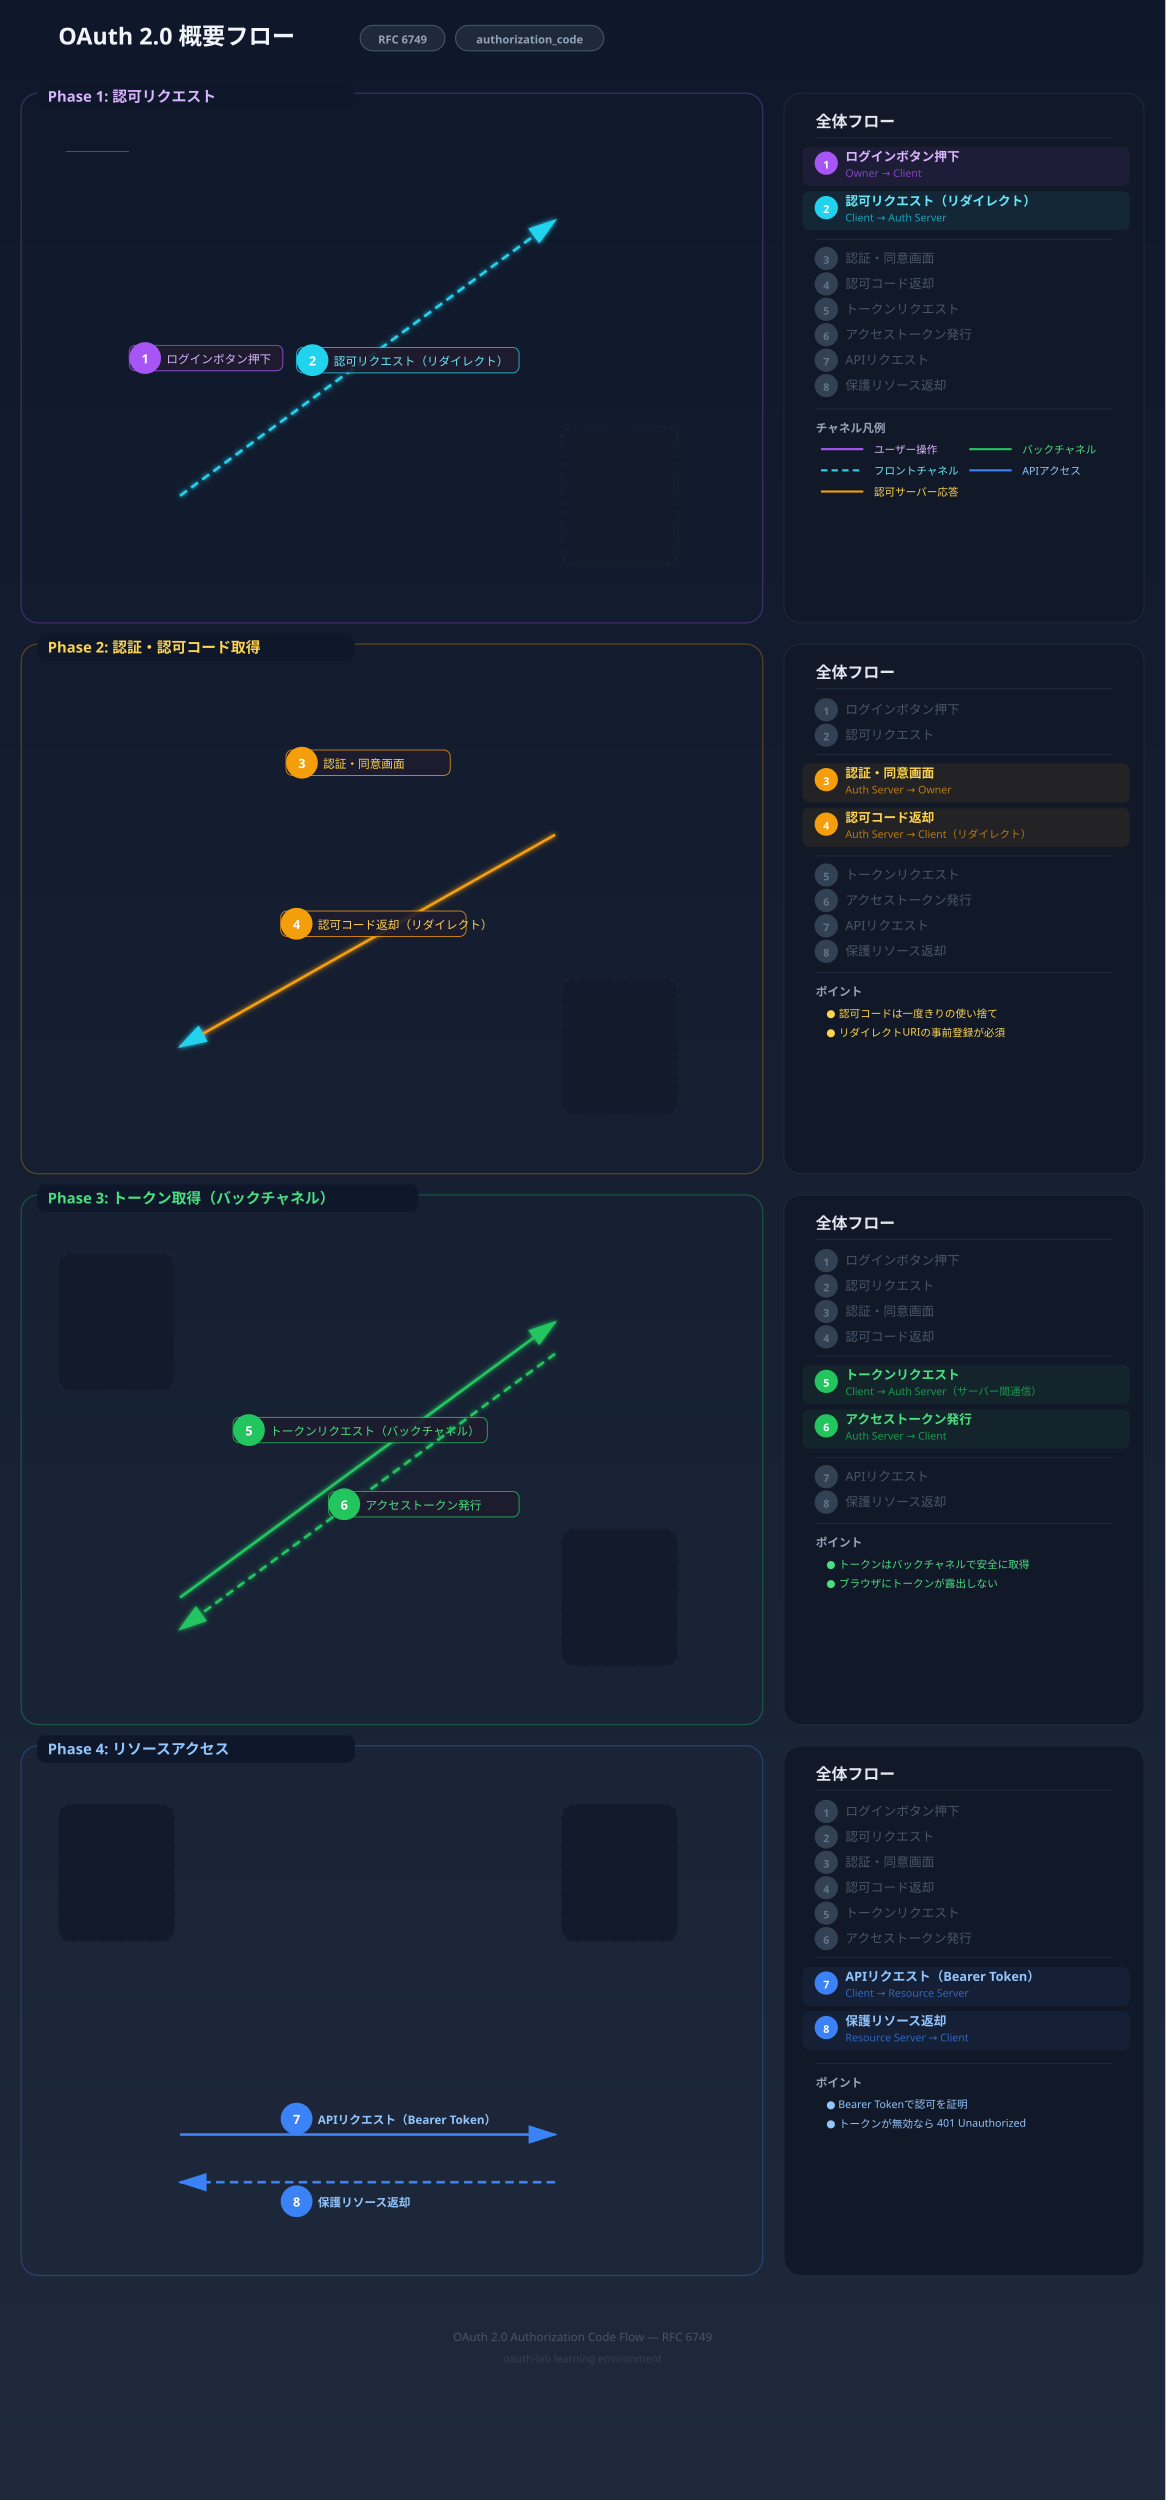
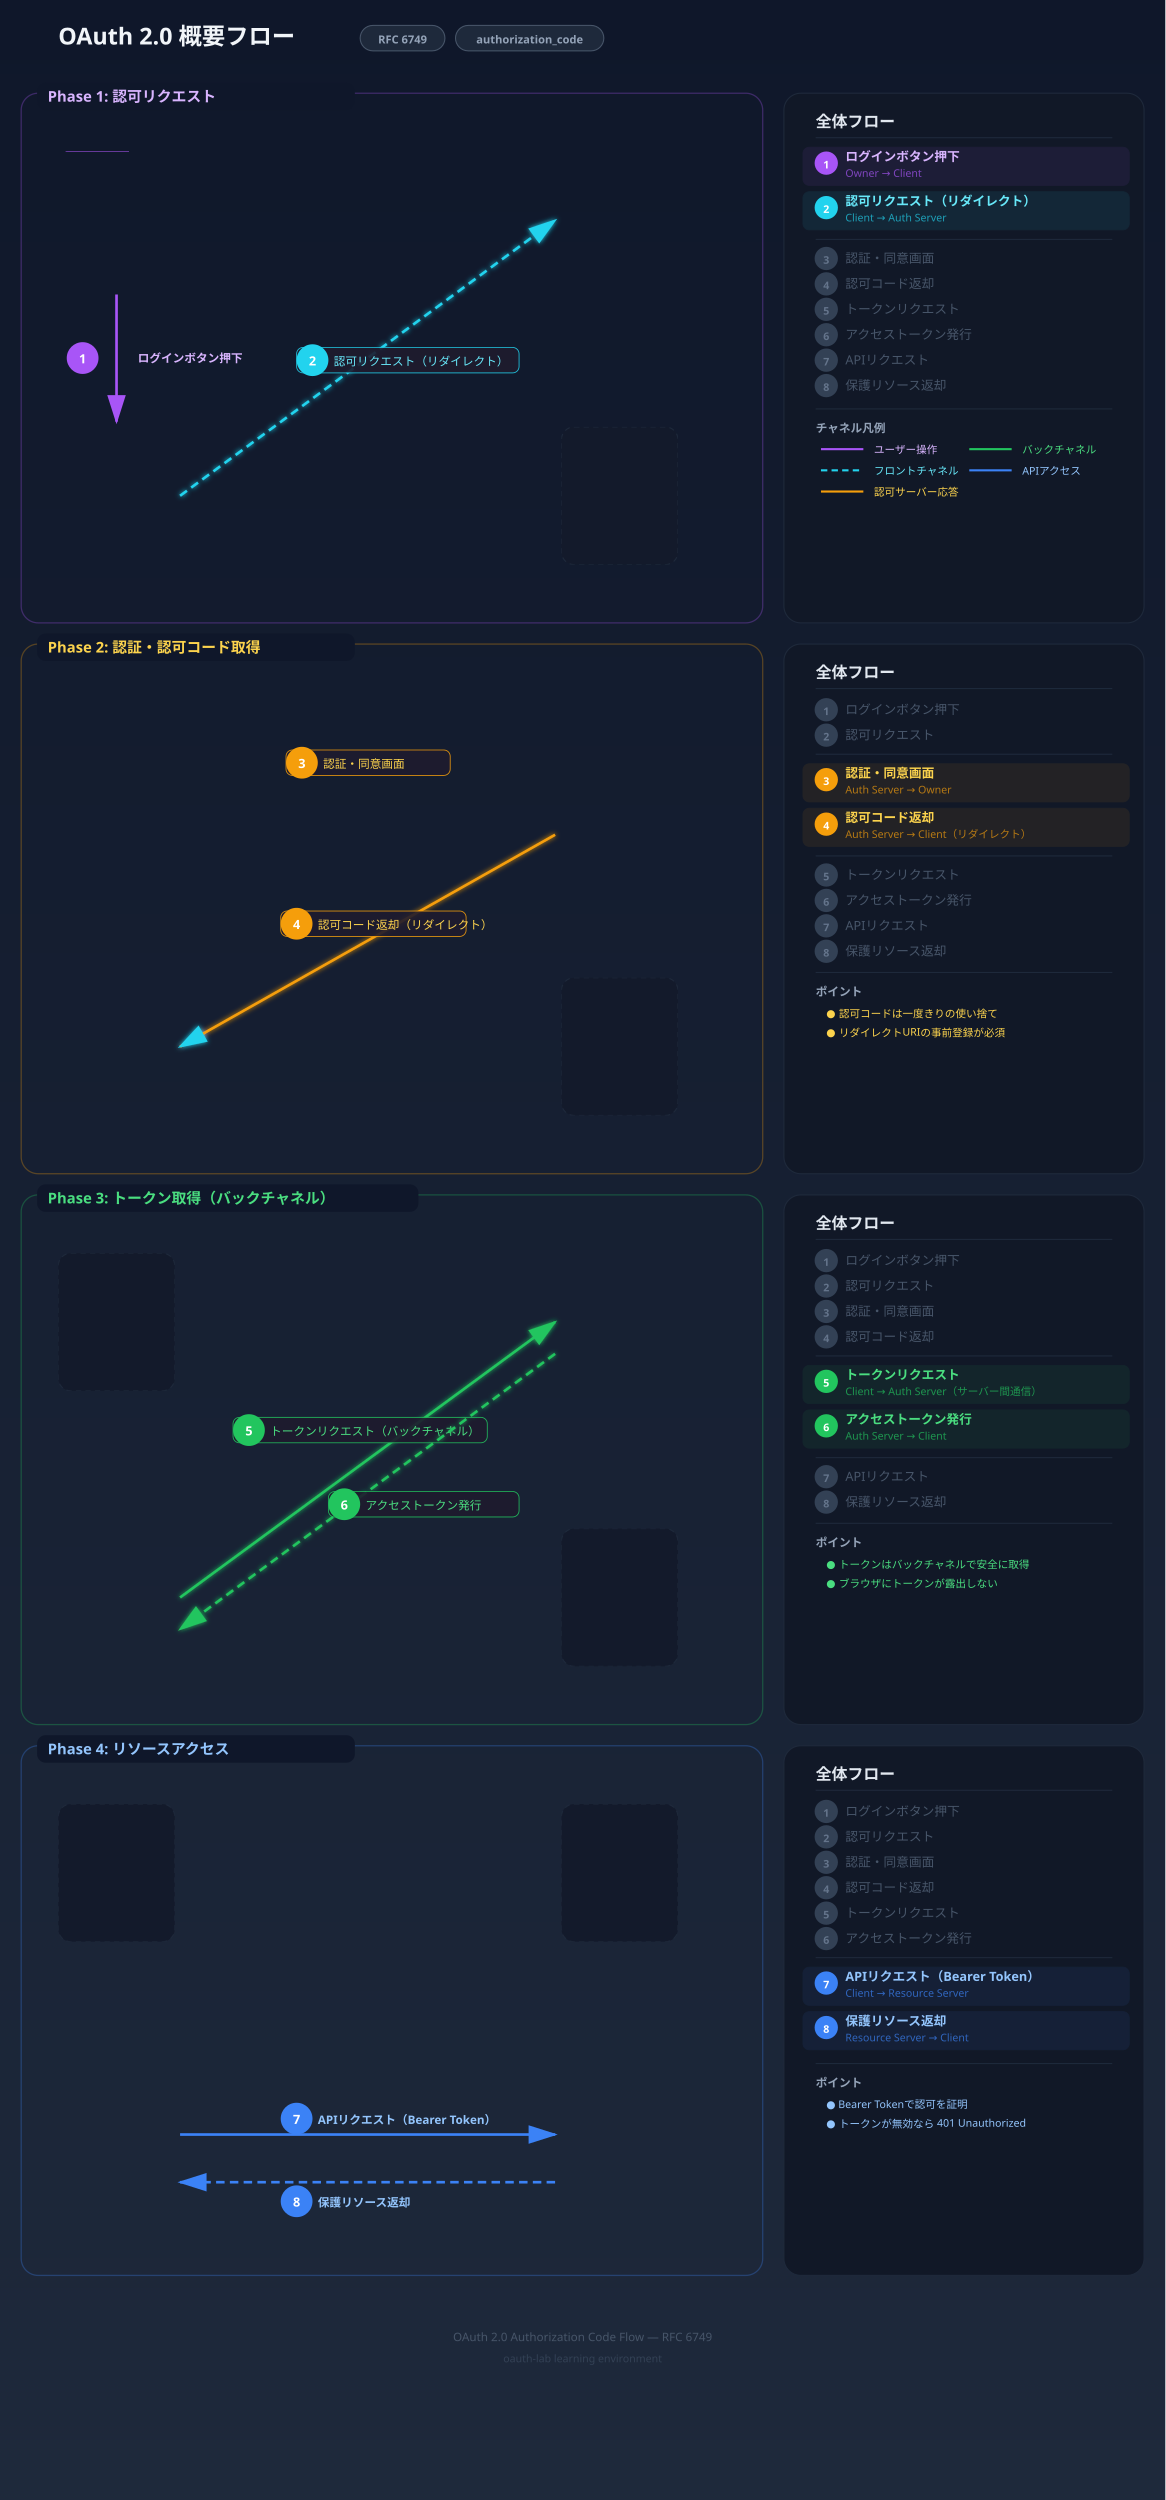
<svg xmlns="http://www.w3.org/2000/svg" viewBox="0 0 1100 2360" font-family="'Segoe UI', system-ui, sans-serif">
  <defs>
    <linearGradient id="bgGrad" x1="0" y1="0" x2="0" y2="1">
      <stop offset="0%" stop-color="#0f172a" />
      <stop offset="100%" stop-color="#1e293b" />
    </linearGradient>
    <filter id="shadow">
      <feDropShadow dx="0" dy="2" stdDeviation="4" flood-color="#000" flood-opacity="0.35" />
    </filter>
    <filter id="glow">
      <feGaussianBlur stdDeviation="2.5" result="blur" />
      <feMerge>
        <feMergeNode in="blur" />
        <feMergeNode in="SourceGraphic" />
      </feMerge>
    </filter>
    <marker id="arrowPurple" markerWidth="11" markerHeight="7" refX="10" refY="3.5" orient="auto">
      <polygon points="0 0, 11 3.5, 0 7" fill="#a855f7" />
    </marker>
    <marker id="arrowCyan" markerWidth="11" markerHeight="7" refX="10" refY="3.5" orient="auto">
      <polygon points="0 0, 11 3.5, 0 7" fill="#22d3ee" />
    </marker>
    <marker id="arrowAmber" markerWidth="11" markerHeight="7" refX="10" refY="3.5" orient="auto">
      <polygon points="0 0, 11 3.5, 0 7" fill="#f59e0b" />
    </marker>
    <marker id="arrowGreen" markerWidth="11" markerHeight="7" refX="10" refY="3.5" orient="auto">
      <polygon points="0 0, 11 3.5, 0 7" fill="#22c55e" />
    </marker>
    <marker id="arrowBlue" markerWidth="11" markerHeight="7" refX="10" refY="3.5" orient="auto">
      <polygon points="0 0, 11 3.5, 0 7" fill="#3b82f6" />
    </marker>
    <symbol id="owner" viewBox="0 0 110 130">
      <rect x="0" y="0" width="110" height="130" rx="12" fill="#1e1b2e" stroke="#a855f7" stroke-width="1.6" />
      <g transform="translate(55, 32)">
        <circle cx="0" cy="-8" r="11" fill="none" stroke="#a855f7" stroke-width="1.5" />
        <circle cx="-3" cy="-10" r="1.2" fill="#a855f7" />
        <circle cx="3" cy="-10" r="1.2" fill="#a855f7" />
        <path d="M-2.5,-4 Q0,-1 2.5,-4" fill="none" stroke="#a855f7" stroke-width="1" stroke-linecap="round" />
        <path d="M-13,28 Q-13,10 0,6 Q13,10 13,28" fill="none" stroke="#a855f7" stroke-width="1.5" />
        <line x1="-13" y1="28" x2="13" y2="28" stroke="#a855f7" stroke-width="1.5" stroke-linecap="round" />
        <rect x="17" y="-18" width="20" height="14" rx="2" fill="none" stroke="#a855f7" stroke-width="0.8" opacity="0.5" />
        <rect x="19" y="-16" width="5" height="5" rx="1" fill="#a855f7" opacity="0.3" />
      </g>
      <text x="55" y="100" text-anchor="middle" fill="#d8b4fe" font-size="12" font-weight="700">リソース所有者</text>
      <text x="55" y="116" text-anchor="middle" fill="#a855f7" font-size="8.5" opacity="0.7">(Resource Owner)</text>
    </symbol>
    <symbol id="client" viewBox="0 0 110 130">
      <rect x="0" y="0" width="110" height="130" rx="12" fill="#1e1b2e" stroke="#22d3ee" stroke-width="1.6" />
      <g transform="translate(55, 34)">
        <rect x="-18" y="-16" width="36" height="26" rx="3" fill="none" stroke="#22d3ee" stroke-width="1.3" />
        <rect x="-14" y="-12" width="28" height="18" rx="1" fill="#22d3ee" opacity="0.05" />
        <circle cx="0" cy="-3" r="6.5" fill="none" stroke="#22d3ee" stroke-width="1" />
        <circle cx="0" cy="-3" r="2.5" fill="none" stroke="#22d3ee" stroke-width="0.8" />
        <line x1="0" y1="-11" x2="0" y2="-9.5" stroke="#22d3ee" stroke-width="1" />
        <line x1="0" y1="3.5" x2="0" y2="5" stroke="#22d3ee" stroke-width="1" />
        <line x1="-8" y1="-3" x2="-6.5" y2="-3" stroke="#22d3ee" stroke-width="1" />
        <line x1="6.5" y1="-3" x2="8" y2="-3" stroke="#22d3ee" stroke-width="1" />
        <line x1="0" y1="13" x2="0" y2="18" stroke="#22d3ee" stroke-width="1.3" />
        <line x1="-9" y1="18" x2="9" y2="18" stroke="#22d3ee" stroke-width="1.3" stroke-linecap="round" />
      </g>
      <text x="55" y="100" text-anchor="middle" fill="#67e8f9" font-size="12" font-weight="700">クライアント</text>
      <text x="55" y="116" text-anchor="middle" fill="#22d3ee" font-size="8.5" opacity="0.7">(Client)</text>
    </symbol>
    <symbol id="authsv" viewBox="0 0 110 130">
      <rect x="0" y="0" width="110" height="130" rx="12" fill="#1e1b2e" stroke="#f59e0b" stroke-width="1.6" />
      <g transform="translate(55, 32)">
        <path d="M0,-22 L14,-15 L14,1 Q14,14 0,20 Q-14,14 -14,1 L-14,-15 Z" fill="none" stroke="#f59e0b" stroke-width="1.4" />
        <rect x="-6" y="-3" width="12" height="10" rx="2" fill="none" stroke="#f59e0b" stroke-width="1.2" />
        <path d="M-3.5,-3 L-3.5,-7 Q-3.5,-12 0,-12 Q3.5,-12 3.5,-7 L3.5,-3" fill="none" stroke="#f59e0b" stroke-width="1.2" />
        <circle cx="0" cy="2" r="1.5" fill="#f59e0b" />
        <line x1="0" y1="3.5" x2="0" y2="6" stroke="#f59e0b" stroke-width="1.1" />
      </g>
      <text x="55" y="100" text-anchor="middle" fill="#fcd34d" font-size="12" font-weight="700">認可サーバー</text>
      <text x="55" y="116" text-anchor="middle" fill="#f59e0b" font-size="8.5" opacity="0.7">(Auth Server)</text>
    </symbol>
    <symbol id="ressv" viewBox="0 0 110 130">
      <rect x="0" y="0" width="110" height="130" rx="12" fill="#1e1b2e" stroke="#3b82f6" stroke-width="1.6" />
      <g transform="translate(55, 30)">
        <rect x="-18" y="-18" width="36" height="11" rx="2" fill="none" stroke="#3b82f6" stroke-width="1.2" />
        <circle cx="-10" cy="-12.5" r="1.5" fill="#3b82f6" />
        <circle cx="-5" cy="-12.5" r="1.5" fill="#3b82f6" />
        <rect x="-18" y="-3" width="36" height="11" rx="2" fill="none" stroke="#3b82f6" stroke-width="1.2" />
        <circle cx="-10" cy="2.5" r="1.5" fill="#3b82f6" />
        <circle cx="-5" cy="2.5" r="1.5" fill="#3b82f6" />
        <rect x="-18" y="12" width="36" height="11" rx="2" fill="none" stroke="#3b82f6" stroke-width="1.2" />
        <circle cx="-10" cy="17.5" r="1.5" fill="#3b82f6" />
        <circle cx="-5" cy="17.5" r="1.5" fill="#3b82f6" />
        <g transform="translate(24, 8)">
          <rect x="-5" y="-2" width="10" height="7" rx="1.5" fill="#1e1b2e" stroke="#3b82f6" stroke-width="1" />
          <path d="M-2.5,-2 L-2.5,-5 Q-2.5,-8 0,-8 Q2.5,-8 2.5,-5 L2.5,-2" fill="none" stroke="#3b82f6" stroke-width="1" />
        </g>
      </g>
      <text x="55" y="100" text-anchor="middle" fill="#93c5fd" font-size="12" font-weight="700">リソースサーバー</text>
      <text x="55" y="116" text-anchor="middle" fill="#3b82f6" font-size="8.5" opacity="0.7">(Resource Server)</text>
    </symbol>
    <symbol id="dimbox" viewBox="0 0 110 130">
      <rect x="0" y="0" width="110" height="130" rx="12" fill="#131a2b" stroke="#1e293b" stroke-width="1" stroke-dasharray="5,4" />
    </symbol>
  </defs>
  <rect width="1100" height="2360" fill="url(#bgGrad)" />
  <text x="55" y="42" fill="#f1f5f9" font-size="22" font-weight="700">OAuth 2.0 概要フロー</text>
  <rect x="340" y="24" width="80" height="24" rx="12" fill="#1e293b" stroke="#475569" stroke-width="1" />
  <text x="380" y="41" text-anchor="middle" fill="#94a3b8" font-size="10.5" font-weight="600">RFC 6749</text>
  <rect x="430" y="24" width="140" height="24" rx="12" fill="#1e293b" stroke="#475569" stroke-width="1" />
  <text x="500" y="41" text-anchor="middle" fill="#94a3b8" font-size="10.5" font-weight="600">authorization_code</text>
  <g>
    <rect x="20" y="88" width="700" height="500" rx="16" fill="none" stroke="#a855f7" stroke-width="1.2" opacity="0.3" />
    <rect x="35" y="78" width="300" height="26" rx="8" fill="#0f172a" />
    <text x="45" y="96" fill="#d8b4fe" font-size="14" font-weight="700">Phase 1: 認可リクエスト</text>
    <use href="#owner" x="55" y="143" width="110" height="130" filter="url(#shadow)" />
    <use href="#client" x="55" y="403" width="110" height="130" filter="url(#shadow)" />
    <use href="#authsv" x="530" y="143" width="110" height="130" filter="url(#shadow)" />
    <use href="#dimbox" x="530" y="403" width="110" height="130" />
    <line x1="170" y1="468" x2="524" y2="208" stroke="#22d3ee" stroke-width="2.5" stroke-dasharray="8,5" marker-end="url(#arrowCyan)" filter="url(#glow)" />
    <rect x="280" y="328" width="210" height="24" rx="6" fill="#1e1b2e" stroke="#22d3ee" stroke-width="0.8" opacity="0.9" />
    <circle cx="295" cy="340" r="15" fill="#22d3ee" />
    <text x="295" y="345" text-anchor="middle" fill="#fff" font-size="12" font-weight="700">2</text>
    <text x="315" y="345" fill="#67e8f9" font-size="11">認可リクエスト（リダイレクト）</text>
  </g>
  <g>
    <rect x="740" y="88" width="340" height="500" rx="16" fill="#111827" stroke="#1e293b" stroke-width="1" />
    <text x="770" y="120" fill="#e2e8f0" font-size="15" font-weight="700">全体フロー</text>
    <line x1="770" y1="130" x2="1050" y2="130" stroke="#1e293b" stroke-width="1" />
    <g font-size="12">
      <rect x="758" y="139" width="308" height="36" rx="6" fill="#a855f7" opacity="0.08" stroke="#a855f7" stroke-width="0.8" />
      <circle cx="780" cy="154" r="11" fill="#a855f7" />
      <text x="780" y="159" text-anchor="middle" fill="#fff" font-size="10" font-weight="700">1</text>
      <text x="798" y="152" fill="#d8b4fe" font-weight="600">ログインボタン押下</text>
      <text x="798" y="167" fill="#a855f7" font-size="10" opacity="0.7">Owner → Client</text>
      <rect x="758" y="181" width="308" height="36" rx="6" fill="#22d3ee" opacity="0.08" stroke="#22d3ee" stroke-width="0.8" />
      <circle cx="780" cy="196" r="11" fill="#22d3ee" />
      <text x="780" y="201" text-anchor="middle" fill="#fff" font-size="10" font-weight="700">2</text>
      <text x="798" y="194" fill="#67e8f9" font-weight="600">認可リクエスト（リダイレクト）</text>
      <text x="798" y="209" fill="#22d3ee" font-size="10" opacity="0.7">Client → Auth Server</text>
      <line x1="770" y1="226" x2="1050" y2="226" stroke="#1e293b" stroke-width="1" />
      <circle cx="780" cy="244" r="11" fill="#334155" />
      <text x="780" y="249" text-anchor="middle" fill="#64748b" font-size="10" font-weight="700">3</text>
      <text x="798" y="248" fill="#475569">認証・同意画面</text>
      <circle cx="780" cy="268" r="11" fill="#334155" />
      <text x="780" y="273" text-anchor="middle" fill="#64748b" font-size="10" font-weight="700">4</text>
      <text x="798" y="272" fill="#475569">認可コード返却</text>
      <circle cx="780" cy="292" r="11" fill="#334155" />
      <text x="780" y="297" text-anchor="middle" fill="#64748b" font-size="10" font-weight="700">5</text>
      <text x="798" y="296" fill="#475569">トークンリクエスト</text>
      <circle cx="780" cy="316" r="11" fill="#334155" />
      <text x="780" y="321" text-anchor="middle" fill="#64748b" font-size="10" font-weight="700">6</text>
      <text x="798" y="320" fill="#475569">アクセストークン発行</text>
      <circle cx="780" cy="340" r="11" fill="#334155" />
      <text x="780" y="345" text-anchor="middle" fill="#64748b" font-size="10" font-weight="700">7</text>
      <text x="798" y="344" fill="#475569">APIリクエスト</text>
      <circle cx="780" cy="364" r="11" fill="#334155" />
      <text x="780" y="369" text-anchor="middle" fill="#64748b" font-size="10" font-weight="700">8</text>
      <text x="798" y="368" fill="#475569">保護リソース返却</text>
    </g>
    <line x1="770" y1="386" x2="1050" y2="386" stroke="#1e293b" stroke-width="1" />
    <text x="770" y="408" fill="#94a3b8" font-size="11" font-weight="700">チャネル凡例</text>
    <line x1="775" y1="424" x2="815" y2="424" stroke="#a855f7" stroke-width="2" />
    <text x="825" y="428" fill="#d8b4fe" font-size="10">ユーザー操作</text>
    <line x1="775" y1="444" x2="815" y2="444" stroke="#22d3ee" stroke-width="2" stroke-dasharray="6,4" />
    <text x="825" y="448" fill="#67e8f9" font-size="10">フロントチャネル</text>
    <line x1="775" y1="464" x2="815" y2="464" stroke="#f59e0b" stroke-width="2" />
    <text x="825" y="468" fill="#fcd34d" font-size="10">認可サーバー応答</text>
    <line x1="915" y1="424" x2="955" y2="424" stroke="#22c55e" stroke-width="2" />
    <text x="965" y="428" fill="#4ade80" font-size="10">バックチャネル</text>
    <line x1="915" y1="444" x2="955" y2="444" stroke="#3b82f6" stroke-width="2" />
    <text x="965" y="448" fill="#93c5fd" font-size="10">APIアクセス</text>
  </g>
  <g>
-     <line x1="110" y1="278" x2="110" y2="398" stroke="#a855f7" stroke-width="2.5" marker-end="url(#arrowPurple)" filter="url(#glow)" />
-     <rect x="122" y="326" width="145" height="24" rx="6" fill="#1e1b2e" stroke="#a855f7" stroke-width="0.8" opacity="0.9" />
-     <circle cx="137" cy="338" r="15" fill="#a855f7" />
-     <text x="137" y="343" text-anchor="middle" fill="#fff" font-size="12" font-weight="700">1</text>
-     <text x="157" y="343" fill="#d8b4fe" font-size="11">ログインボタン押下</text>
+     <path d="M 110 278 L 110 398" fill="none" stroke="#a855f7" stroke-width="2.5" marker-end="url(#arrowPurple)" />
+     <circle cx="78" cy="338" r="15" fill="#a855f7" />
+     <text x="78" y="343" text-anchor="middle" fill="#fff" font-size="12" font-weight="700">1</text>
+     <text x="130" y="342" fill="#d8b4fe" font-size="11" font-weight="600">ログインボタン押下</text>
  </g>
  <g>
    <rect x="20" y="608" width="700" height="500" rx="16" fill="none" stroke="#f59e0b" stroke-width="1.2" opacity="0.3" />
    <rect x="35" y="598" width="300" height="26" rx="8" fill="#0f172a" />
    <text x="45" y="616" fill="#fcd34d" font-size="14" font-weight="700">Phase 2: 認証・認可コード取得</text>
    <use href="#owner" x="55" y="663" width="110" height="130" filter="url(#shadow)" />
    <use href="#client" x="55" y="923" width="110" height="130" filter="url(#shadow)" />
    <use href="#authsv" x="530" y="663" width="110" height="130" filter="url(#shadow)" />
    <use href="#dimbox" x="530" y="923" width="110" height="130" />
    <line x1="524" y1="728" x2="170" y2="728" stroke="#f59e0b" stroke-width="2.5" stroke-dasharray="8,5" marker-end="url(#arrowAmber)" filter="url(#glow)" />
    <rect x="270" y="708" width="155" height="24" rx="6" fill="#1e1b2e" stroke="#f59e0b" stroke-width="0.8" opacity="0.9" />
    <circle cx="285" cy="720" r="15" fill="#f59e0b" />
    <text x="285" y="725" text-anchor="middle" fill="#fff" font-size="12" font-weight="700">3</text>
    <text x="305" y="725" fill="#fcd34d" font-size="11">認証・同意画面</text>
    <line x1="524" y1="788" x2="170" y2="988" stroke="#f59e0b" stroke-width="2.5" marker-end="url(#arrowCyan)" filter="url(#glow)" />
    <rect x="265" y="860" width="175" height="24" rx="6" fill="#1e1b2e" stroke="#f59e0b" stroke-width="0.8" opacity="0.9" />
    <circle cx="280" cy="872" r="15" fill="#f59e0b" />
    <text x="280" y="877" text-anchor="middle" fill="#fff" font-size="12" font-weight="700">4</text>
    <text x="300" y="877" fill="#fcd34d" font-size="11">認可コード返却（リダイレクト）</text>
  </g>
  <g>
    <rect x="740" y="608" width="340" height="500" rx="16" fill="#111827" stroke="#1e293b" stroke-width="1" />
    <text x="770" y="640" fill="#e2e8f0" font-size="15" font-weight="700">全体フロー</text>
    <line x1="770" y1="650" x2="1050" y2="650" stroke="#1e293b" stroke-width="1" />
    <g font-size="12">
      <circle cx="780" cy="670" r="11" fill="#334155" />
      <text x="780" y="675" text-anchor="middle" fill="#64748b" font-size="10" font-weight="700">1</text>
      <text x="798" y="674" fill="#475569">ログインボタン押下</text>
      <circle cx="780" cy="694" r="11" fill="#334155" />
      <text x="780" y="699" text-anchor="middle" fill="#64748b" font-size="10" font-weight="700">2</text>
      <text x="798" y="698" fill="#475569">認可リクエスト</text>
      <line x1="770" y1="712" x2="1050" y2="712" stroke="#1e293b" stroke-width="1" />
      <rect x="758" y="721" width="308" height="36" rx="6" fill="#f59e0b" opacity="0.08" stroke="#f59e0b" stroke-width="0.8" />
      <circle cx="780" cy="736" r="11" fill="#f59e0b" />
      <text x="780" y="741" text-anchor="middle" fill="#fff" font-size="10" font-weight="700">3</text>
      <text x="798" y="734" fill="#fcd34d" font-weight="600">認証・同意画面</text>
      <text x="798" y="749" fill="#f59e0b" font-size="10" opacity="0.7">Auth Server → Owner</text>
      <rect x="758" y="763" width="308" height="36" rx="6" fill="#f59e0b" opacity="0.08" stroke="#f59e0b" stroke-width="0.8" />
      <circle cx="780" cy="778" r="11" fill="#f59e0b" />
      <text x="780" y="783" text-anchor="middle" fill="#fff" font-size="10" font-weight="700">4</text>
      <text x="798" y="776" fill="#fcd34d" font-weight="600">認可コード返却</text>
      <text x="798" y="791" fill="#f59e0b" font-size="10" opacity="0.7">Auth Server → Client（リダイレクト）</text>
      <line x1="770" y1="808" x2="1050" y2="808" stroke="#1e293b" stroke-width="1" />
      <circle cx="780" cy="826" r="11" fill="#334155" />
      <text x="780" y="831" text-anchor="middle" fill="#64748b" font-size="10" font-weight="700">5</text>
      <text x="798" y="830" fill="#475569">トークンリクエスト</text>
      <circle cx="780" cy="850" r="11" fill="#334155" />
      <text x="780" y="855" text-anchor="middle" fill="#64748b" font-size="10" font-weight="700">6</text>
      <text x="798" y="854" fill="#475569">アクセストークン発行</text>
      <circle cx="780" cy="874" r="11" fill="#334155" />
      <text x="780" y="879" text-anchor="middle" fill="#64748b" font-size="10" font-weight="700">7</text>
      <text x="798" y="878" fill="#475569">APIリクエスト</text>
      <circle cx="780" cy="898" r="11" fill="#334155" />
      <text x="780" y="903" text-anchor="middle" fill="#64748b" font-size="10" font-weight="700">8</text>
      <text x="798" y="902" fill="#475569">保護リソース返却</text>
    </g>
    <line x1="770" y1="918" x2="1050" y2="918" stroke="#1e293b" stroke-width="1" />
    <text x="770" y="940" fill="#94a3b8" font-size="11" font-weight="700">ポイント</text>
    <text x="780" y="960" fill="#fcd34d" font-size="10">● 認可コードは一度きりの使い捨て</text>
    <text x="780" y="978" fill="#fcd34d" font-size="10">● リダイレクトURIの事前登録が必須</text>
  </g>
  <g>
    <rect x="20" y="1128" width="700" height="500" rx="16" fill="none" stroke="#22c55e" stroke-width="1.2" opacity="0.3" />
    <rect x="35" y="1118" width="360" height="26" rx="8" fill="#0f172a" />
    <text x="45" y="1136" fill="#4ade80" font-size="14" font-weight="700">Phase 3: トークン取得（バックチャネル）</text>
    <use href="#dimbox" x="55" y="1183" width="110" height="130" />
    <use href="#client" x="55" y="1443" width="110" height="130" filter="url(#shadow)" />
    <use href="#authsv" x="530" y="1183" width="110" height="130" filter="url(#shadow)" />
    <use href="#dimbox" x="530" y="1443" width="110" height="130" />
    <line x1="170" y1="1508" x2="524" y2="1248" stroke="#22c55e" stroke-width="2.5" marker-end="url(#arrowGreen)" filter="url(#glow)" />
    <rect x="220" y="1338" width="240" height="24" rx="6" fill="#1e1b2e" stroke="#22c55e" stroke-width="0.8" opacity="0.9" />
    <circle cx="235" cy="1350" r="15" fill="#22c55e" />
    <text x="235" y="1355" text-anchor="middle" fill="#fff" font-size="12" font-weight="700">5</text>
    <text x="255" y="1355" fill="#4ade80" font-size="11">トークンリクエスト（バックチャネル）</text>
    <line x1="524" y1="1278" x2="170" y2="1538" stroke="#22c55e" stroke-width="2.5" stroke-dasharray="8,5" marker-end="url(#arrowGreen)" filter="url(#glow)" />
    <rect x="310" y="1408" width="180" height="24" rx="6" fill="#1e1b2e" stroke="#22c55e" stroke-width="0.8" opacity="0.9" />
    <circle cx="325" cy="1420" r="15" fill="#22c55e" />
    <text x="325" y="1425" text-anchor="middle" fill="#fff" font-size="12" font-weight="700">6</text>
    <text x="345" y="1425" fill="#4ade80" font-size="11">アクセストークン発行</text>
  </g>
  <g>
    <rect x="740" y="1128" width="340" height="500" rx="16" fill="#111827" stroke="#1e293b" stroke-width="1" />
    <text x="770" y="1160" fill="#e2e8f0" font-size="15" font-weight="700">全体フロー</text>
    <line x1="770" y1="1170" x2="1050" y2="1170" stroke="#1e293b" stroke-width="1" />
    <g font-size="12">
      <circle cx="780" cy="1190" r="11" fill="#334155" />
      <text x="780" y="1195" text-anchor="middle" fill="#64748b" font-size="10" font-weight="700">1</text>
      <text x="798" y="1194" fill="#475569">ログインボタン押下</text>
      <circle cx="780" cy="1214" r="11" fill="#334155" />
      <text x="780" y="1219" text-anchor="middle" fill="#64748b" font-size="10" font-weight="700">2</text>
      <text x="798" y="1218" fill="#475569">認可リクエスト</text>
      <circle cx="780" cy="1238" r="11" fill="#334155" />
      <text x="780" y="1243" text-anchor="middle" fill="#64748b" font-size="10" font-weight="700">3</text>
      <text x="798" y="1242" fill="#475569">認証・同意画面</text>
      <circle cx="780" cy="1262" r="11" fill="#334155" />
      <text x="780" y="1267" text-anchor="middle" fill="#64748b" font-size="10" font-weight="700">4</text>
      <text x="798" y="1266" fill="#475569">認可コード返却</text>
      <line x1="770" y1="1280" x2="1050" y2="1280" stroke="#1e293b" stroke-width="1" />
      <rect x="758" y="1289" width="308" height="36" rx="6" fill="#22c55e" opacity="0.08" stroke="#22c55e" stroke-width="0.8" />
      <circle cx="780" cy="1304" r="11" fill="#22c55e" />
      <text x="780" y="1309" text-anchor="middle" fill="#fff" font-size="10" font-weight="700">5</text>
      <text x="798" y="1302" fill="#4ade80" font-weight="600">トークンリクエスト</text>
      <text x="798" y="1317" fill="#22c55e" font-size="10" opacity="0.7">Client → Auth Server（サーバー間通信）</text>
      <rect x="758" y="1331" width="308" height="36" rx="6" fill="#22c55e" opacity="0.08" stroke="#22c55e" stroke-width="0.8" />
      <circle cx="780" cy="1346" r="11" fill="#22c55e" />
      <text x="780" y="1351" text-anchor="middle" fill="#fff" font-size="10" font-weight="700">6</text>
      <text x="798" y="1344" fill="#4ade80" font-weight="600">アクセストークン発行</text>
      <text x="798" y="1359" fill="#22c55e" font-size="10" opacity="0.7">Auth Server → Client</text>
      <line x1="770" y1="1376" x2="1050" y2="1376" stroke="#1e293b" stroke-width="1" />
      <circle cx="780" cy="1394" r="11" fill="#334155" />
      <text x="780" y="1399" text-anchor="middle" fill="#64748b" font-size="10" font-weight="700">7</text>
      <text x="798" y="1398" fill="#475569">APIリクエスト</text>
      <circle cx="780" cy="1418" r="11" fill="#334155" />
      <text x="780" y="1423" text-anchor="middle" fill="#64748b" font-size="10" font-weight="700">8</text>
      <text x="798" y="1422" fill="#475569">保護リソース返却</text>
    </g>
    <line x1="770" y1="1438" x2="1050" y2="1438" stroke="#1e293b" stroke-width="1" />
    <text x="770" y="1460" fill="#94a3b8" font-size="11" font-weight="700">ポイント</text>
    <text x="780" y="1480" fill="#4ade80" font-size="10">● トークンはバックチャネルで安全に取得</text>
    <text x="780" y="1498" fill="#4ade80" font-size="10">● ブラウザにトークンが露出しない</text>
  </g>
  <g>
    <rect x="20" y="1648" width="700" height="500" rx="16" fill="none" stroke="#3b82f6" stroke-width="1.2" opacity="0.3" />
    <rect x="35" y="1638" width="300" height="26" rx="8" fill="#0f172a" />
    <text x="45" y="1656" fill="#93c5fd" font-size="14" font-weight="700">Phase 4: リソースアクセス</text>
    <use href="#dimbox" x="55" y="1703" width="110" height="130" />
    <use href="#client" x="55" y="1963" width="110" height="130" filter="url(#shadow)" />
    <use href="#dimbox" x="530" y="1703" width="110" height="130" />
    <use href="#ressv" x="530" y="1963" width="110" height="130" filter="url(#shadow)" />
    <path d="M 170 2015 L 524 2015" fill="none" stroke="#3b82f6" stroke-width="2.5" marker-end="url(#arrowBlue)" />
    <circle cx="280" cy="2000" r="15" fill="#3b82f6" />
    <text x="280" y="2005" text-anchor="middle" fill="#fff" font-size="12" font-weight="700">7</text>
    <text x="300" y="2005" fill="#93c5fd" font-size="11" font-weight="600">APIリクエスト（Bearer Token）</text>
    <path d="M 524 2060 L 170 2060" fill="none" stroke="#3b82f6" stroke-width="2.5" stroke-dasharray="8,5" marker-end="url(#arrowBlue)" />
    <circle cx="280" cy="2078" r="15" fill="#3b82f6" />
    <text x="280" y="2083" text-anchor="middle" fill="#fff" font-size="12" font-weight="700">8</text>
    <text x="300" y="2083" fill="#93c5fd" font-size="11" font-weight="600">保護リソース返却</text>
  </g>
  <g>
    <rect x="740" y="1648" width="340" height="500" rx="16" fill="#111827" stroke="#1e293b" stroke-width="1" />
    <text x="770" y="1680" fill="#e2e8f0" font-size="15" font-weight="700">全体フロー</text>
    <line x1="770" y1="1690" x2="1050" y2="1690" stroke="#1e293b" stroke-width="1" />
    <g font-size="12">
      <circle cx="780" cy="1710" r="11" fill="#334155" />
      <text x="780" y="1715" text-anchor="middle" fill="#64748b" font-size="10" font-weight="700">1</text>
      <text x="798" y="1714" fill="#475569">ログインボタン押下</text>
      <circle cx="780" cy="1734" r="11" fill="#334155" />
      <text x="780" y="1739" text-anchor="middle" fill="#64748b" font-size="10" font-weight="700">2</text>
      <text x="798" y="1738" fill="#475569">認可リクエスト</text>
      <circle cx="780" cy="1758" r="11" fill="#334155" />
      <text x="780" y="1763" text-anchor="middle" fill="#64748b" font-size="10" font-weight="700">3</text>
      <text x="798" y="1762" fill="#475569">認証・同意画面</text>
      <circle cx="780" cy="1782" r="11" fill="#334155" />
      <text x="780" y="1787" text-anchor="middle" fill="#64748b" font-size="10" font-weight="700">4</text>
      <text x="798" y="1786" fill="#475569">認可コード返却</text>
      <circle cx="780" cy="1806" r="11" fill="#334155" />
      <text x="780" y="1811" text-anchor="middle" fill="#64748b" font-size="10" font-weight="700">5</text>
      <text x="798" y="1810" fill="#475569">トークンリクエスト</text>
      <circle cx="780" cy="1830" r="11" fill="#334155" />
      <text x="780" y="1835" text-anchor="middle" fill="#64748b" font-size="10" font-weight="700">6</text>
      <text x="798" y="1834" fill="#475569">アクセストークン発行</text>
      <line x1="770" y1="1848" x2="1050" y2="1848" stroke="#1e293b" stroke-width="1" />
      <rect x="758" y="1857" width="308" height="36" rx="6" fill="#3b82f6" opacity="0.08" stroke="#3b82f6" stroke-width="0.8" />
      <circle cx="780" cy="1872" r="11" fill="#3b82f6" />
      <text x="780" y="1877" text-anchor="middle" fill="#fff" font-size="10" font-weight="700">7</text>
      <text x="798" y="1870" fill="#93c5fd" font-weight="600">APIリクエスト（Bearer Token）</text>
      <text x="798" y="1885" fill="#3b82f6" font-size="10" opacity="0.7">Client → Resource Server</text>
      <rect x="758" y="1899" width="308" height="36" rx="6" fill="#3b82f6" opacity="0.08" stroke="#3b82f6" stroke-width="0.8" />
      <circle cx="780" cy="1914" r="11" fill="#3b82f6" />
      <text x="780" y="1919" text-anchor="middle" fill="#fff" font-size="10" font-weight="700">8</text>
      <text x="798" y="1912" fill="#93c5fd" font-weight="600">保護リソース返却</text>
      <text x="798" y="1927" fill="#3b82f6" font-size="10" opacity="0.7">Resource Server → Client</text>
    </g>
    <line x1="770" y1="1948" x2="1050" y2="1948" stroke="#1e293b" stroke-width="1" />
    <text x="770" y="1970" fill="#94a3b8" font-size="11" font-weight="700">ポイント</text>
    <text x="780" y="1990" fill="#93c5fd" font-size="10">● Bearer Tokenで認可を証明</text>
    <text x="780" y="2008" fill="#93c5fd" font-size="10">● トークンが無効なら 401 Unauthorized</text>
  </g>
  <text x="550" y="2210" text-anchor="middle" fill="#475569" font-size="11">OAuth 2.0 Authorization Code Flow — RFC 6749</text>
  <text x="550" y="2230" text-anchor="middle" fill="#334155" font-size="10">oauth-lab learning environment</text>
</svg>
